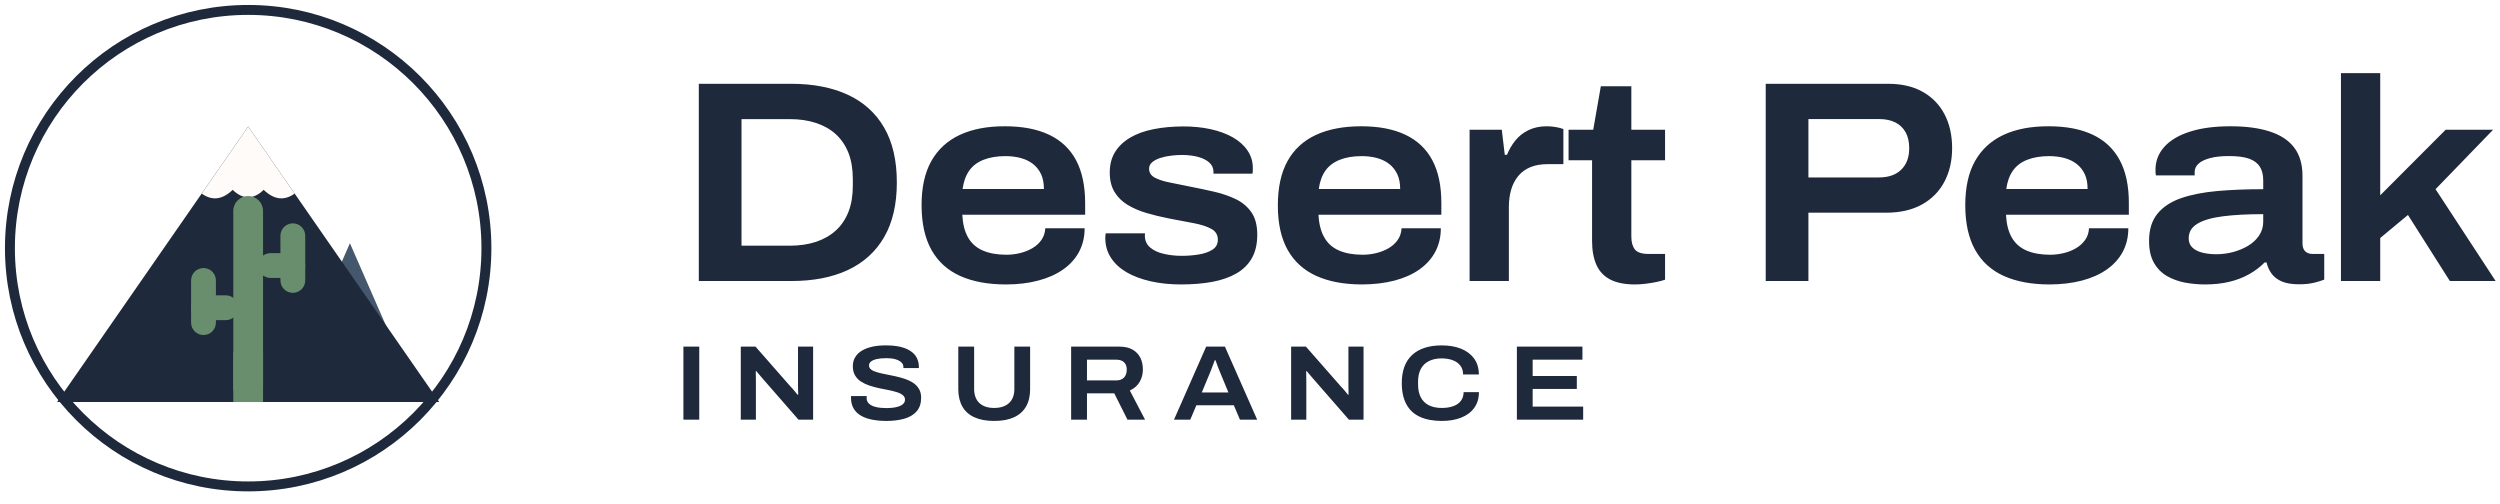
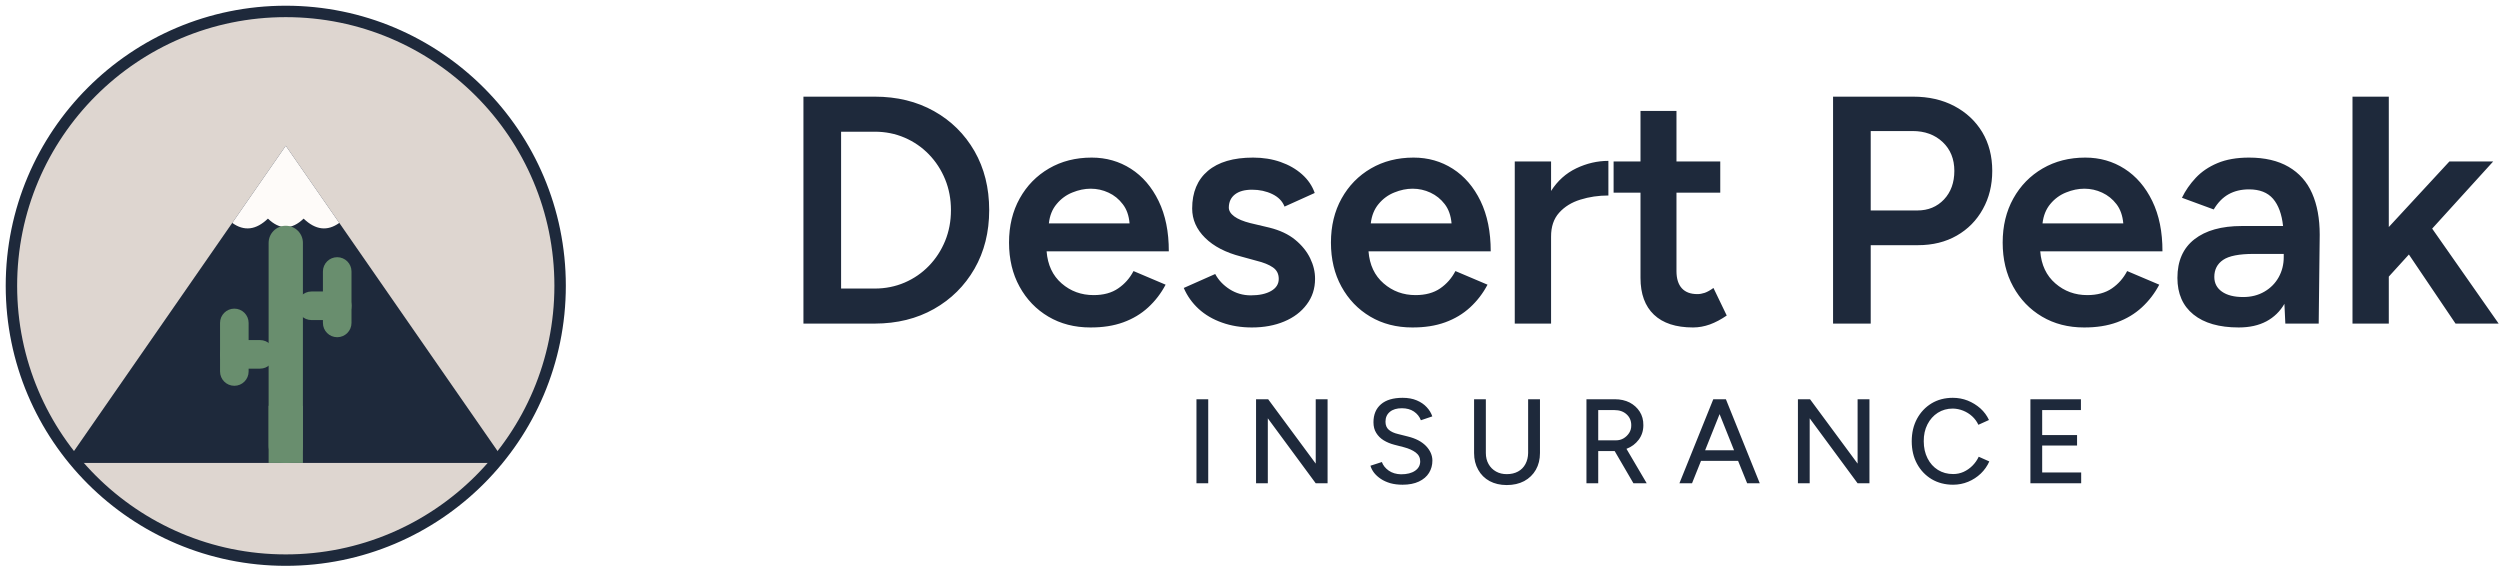
- <svg xmlns="http://www.w3.org/2000/svg" aria-labelledby="t" viewBox="0 0 342.51 69">
+ <svg xmlns="http://www.w3.org/2000/svg" aria-labelledby="t" viewBox="0 0 297.44 69">
  <g transform="scale(.17)">
+     <circle cx="200" cy="200" r="192" fill="#ded6d0" />
+     <clipPath id="dpc">
+       <circle cx="200" cy="200" r="192" />
+     </clipPath>
+     <g clip-path="url(#dpc)">
+       <path fill="#1e293b" d="m200 102 154 222H46z" />
+       <path fill="#fefbf9" d="m200 102 37.46 54q-12.49 9-24.97-3-12.49 12-24.98 0-12.48 12-24.97 3Z" />
+       <g fill="#698e6e">
+         <rect width="24" height="166" x="188" y="158" rx="12" />
+         <path d="M188 284h24v40h-24z" />
+         <rect width="20" height="56" x="226" y="180" rx="10" />
+         <rect width="38" height="20" x="208" y="204" rx="10" />
+         <rect width="20" height="54" x="154" y="216" rx="10" />
+         <rect width="38" height="20" x="154" y="238" rx="10" />
+       </g>
+     </g>
    <circle cx="200" cy="200" r="192" fill="none" stroke="#1e293b" stroke-width="8" />
-     <path fill="#44576c" d="m282 196 56 128H226z" />
-     <path fill="#1e293b" d="m200 102 154 222H46z" />
-     <path fill="#fefbf9" d="m200 102 37.46 54q-12.49 9-24.97-3-12.49 12-24.98 0-12.48 12-24.97 3Z" />
-     <g fill="#698e6e">
-       <rect width="24" height="166" x="188" y="158" rx="12" />
-       <path d="M188 284h24v40h-24z" />
-       <rect width="20" height="56" x="226" y="180" rx="10" />
-       <rect width="38" height="20" x="208" y="204" rx="10" />
-       <rect width="20" height="54" x="154" y="216" rx="10" />
-       <rect width="38" height="20" x="154" y="238" rx="10" />
-     </g>
  </g>
-   <path fill="#1e293b" d="M95.74 38.5V11.48h12.64q4.53 0 7.77 1.5t4.98 4.5q1.74 2.99 1.74 7.52 0 4.49-1.74 7.49T116.15 37t-7.77 1.5Zm5.85-4.84h6.62q1.97 0 3.57-.52 1.59-.53 2.72-1.55t1.74-2.56q.6-1.54.6-3.57v-.93q0-2.05-.6-3.59-.61-1.53-1.74-2.56-1.13-1.02-2.72-1.54t-3.57-.52h-6.62Zm36.23 5.31q-3.69 0-6.27-1.16t-3.93-3.56-1.36-6.1 1.34-6.09 3.9-3.58 6.19-1.18q3.59 0 6.04 1.16t3.69 3.48 1.25 5.85v1.63h-16.83q.09 1.88.78 3.1t2.02 1.8 3.26.58q.91 0 1.83-.22t1.68-.66q.77-.44 1.26-1.13t.54-1.62h5.39q0 1.79-.76 3.22t-2.19 2.43q-1.42 1-3.41 1.52-1.98.53-4.42.53m-5.94-13.08h11.14q0-1.19-.39-2.03-.4-.85-1.11-1.4t-1.67-.81-2.09-.26q-1.74 0-3.01.5t-1.97 1.5-.9 2.5m29.92 13.08q-2.25 0-4.15-.43t-3.29-1.23q-1.39-.81-2.16-2-.77-1.18-.77-2.72 0-.19.02-.34l.04-.28h5.38l-.01.16-.01.18q.02 1 .73 1.6.72.61 1.87.87 1.16.27 2.46.27 1.22 0 2.35-.19t1.86-.66.73-1.35q0-1-.87-1.48-.87-.49-2.4-.79t-3.48-.66q-1.58-.31-3.03-.74t-2.58-1.11-1.79-1.76-.66-2.67q0-1.65.74-2.83t2.07-1.96 3.18-1.15 4.06-.38q2.05 0 3.78.38t3.02 1.11 2.03 1.82.72 2.44l-.01.42-.03.3h-5.35v-.23q0-.78-.57-1.29t-1.52-.77-2.21-.27q-.68 0-1.47.09t-1.48.31-1.13.58-.44.91q0 .79.77 1.21t2.05.67l2.76.56q1.7.33 3.35.71t2.98 1.03 2.12 1.8.79 3.07q0 1.89-.74 3.2-.75 1.31-2.13 2.1t-3.31 1.15q-1.92.35-4.27.35m24.82 0q-3.68 0-6.26-1.16t-3.94-3.56q-1.35-2.4-1.35-6.1t1.33-6.09q1.34-2.4 3.9-3.58t6.2-1.18q3.59 0 6.04 1.16t3.69 3.48 1.24 5.85v1.63h-16.83q.09 1.88.79 3.1.69 1.23 2.02 1.8 1.32.58 3.26.58.9 0 1.82-.22t1.69-.66 1.26-1.13.54-1.62h5.38q0 1.79-.76 3.22t-2.18 2.43-3.41 1.52-4.43.53m-5.94-13.08h11.15q0-1.19-.4-2.03-.4-.85-1.11-1.4t-1.67-.81-2.09-.26q-1.74 0-3 .5-1.27.5-1.98 1.5-.7 1-.9 2.5m20.66 12.61V17.77h4.41l.41 3.44h.3q.43-1.06 1.14-1.95t1.79-1.42 2.48-.54q.68 0 1.29.11.62.11 1.03.27v4.81h-2.16q-1.38 0-2.38.42T208 24.12t-.96 1.85-.32 2.33v10.2Zm22.69.47q-2.13 0-3.43-.68t-1.89-2.02-.59-3.26V21.96h-3.22v-4.19h3.38l1.04-5.95h4.18v5.95h4.62v4.19h-4.62v10.45q0 1.16.49 1.77t1.86.61h2.27v3.53q-.48.17-1.21.32t-1.49.24-1.39.09m17.88-.47V11.48h16.76q2.8 0 4.75 1.1 1.96 1.11 2.99 3.08t1.04 4.62q0 2.62-1.06 4.62-1.07 2.01-3.08 3.12t-4.84 1.12h-10.71v9.36Zm5.85-14.19h9.66q1.98 0 3.06-1.07 1.09-1.06 1.09-2.94 0-1.27-.48-2.15-.48-.89-1.39-1.36-.92-.48-2.28-.48h-9.66Zm33.05 14.66q-3.69 0-6.27-1.16t-3.93-3.56-1.36-6.1 1.34-6.09 3.9-3.58 6.19-1.18q3.59 0 6.04 1.16t3.69 3.48q1.25 2.32 1.25 5.85v1.63h-16.83q.09 1.88.78 3.1t2.02 1.8 3.26.58q.91 0 1.83-.22t1.68-.66 1.26-1.13.54-1.62h5.39q0 1.79-.76 3.22t-2.19 2.43-3.41 1.52-4.42.53m-5.94-13.08h11.14q0-1.19-.39-2.03-.4-.85-1.11-1.4t-1.67-.81-2.09-.26q-1.74 0-3.01.5t-1.97 1.5-.9 2.5m27.24 13.08q-1.38 0-2.75-.25-1.36-.26-2.48-.9-1.12-.65-1.78-1.82-.67-1.16-.67-2.99 0-2.32 1.15-3.73t3.26-2.14q2.1-.72 4.96-.97 2.87-.25 6.27-.25v-1.24q0-1.1-.46-1.84-.46-.73-1.47-1.1-1.01-.36-2.77-.36-1.53 0-2.58.28-1.06.28-1.59.77-.52.48-.52 1.12v.48h-5.31q-.04-.18-.05-.35l-.01-.4q0-1.82 1.21-3.16 1.21-1.35 3.5-2.08 2.29-.74 5.54-.74t5.45.73q2.2.72 3.32 2.21 1.12 1.5 1.12 3.85v9.24q0 .73.36 1.09t.99.37h1.63v3.52q-.41.17-1.33.41-.91.23-2.12.23-1.4 0-2.32-.37-.91-.38-1.42-1.06t-.71-1.56h-.27q-.89.91-2.11 1.6t-2.73 1.05-3.31.36m1.53-4.14q1.17 0 2.31-.3 1.14-.31 2.07-.87t1.49-1.4.56-1.87v-1.05q-3.21 0-5.5.29t-3.5 1.01-1.21 2.01q0 .78.5 1.26t1.36.7 1.92.22m17.08 3.67V10.02h5.38v16.74l8.97-8.99h6.5l-7.89 8.15 8.23 12.58h-6.27l-5.74-9.05-3.8 3.16v5.89Zm-227.09 19V47.49h2.17V57.5Zm7.86 0V47.49h2.02l4.78 5.45q.13.12.31.33l.36.43.3.37h.1l-.02-.58-.01-.57v-5.43h2.07V57.5h-2l-4.8-5.5q-.25-.27-.53-.62l-.44-.53h-.09l.01.52.01.72v5.41Zm19.95.17q-.99 0-1.88-.16t-1.55-.53-1.04-.98-.38-1.52v-.12l.01-.1h2.15l-.01.12-.01.15q0 .47.33.78.32.3.93.45t1.42.15q.44 0 .82-.04.39-.04.71-.13t.56-.22q.23-.14.36-.33.13-.18.13-.42 0-.39-.3-.63-.3-.25-.81-.41t-1.15-.29l-1.31-.26q-.68-.15-1.32-.36-.64-.22-1.15-.55t-.81-.85-.3-1.24.33-1.25q.32-.54.93-.9t1.45-.54 1.88-.17q1.02 0 1.84.18t1.41.55.89.91.32 1.27v.2h-2.12v-.16q0-.37-.29-.63-.29-.27-.8-.42t-1.18-.15q-.83 0-1.37.12t-.81.35-.26.53q0 .34.29.56.3.23.81.37.51.15 1.15.27t1.32.27 1.32.36q.63.21 1.14.54t.81.84q.3.5.3 1.21 0 1.15-.61 1.86-.61.7-1.68 1.01-1.08.31-2.47.31m14.77 0q-1.61 0-2.71-.5t-1.65-1.47-.56-2.35v-5.86h2.17v5.77q0 1.27.71 1.95.72.68 2.03.68 1.32 0 2.05-.68t.72-1.95v-5.77h2.16v5.86q0 1.38-.56 2.35t-1.65 1.47-2.71.5m10.54-.17V47.49h6.62q1.09 0 1.8.41t1.06 1.11.35 1.61q0 .94-.45 1.71-.44.76-1.34 1.17l2.09 4h-2.41l-1.81-3.61h-3.74v3.61Zm2.17-5.38h4.02q.68 0 1.06-.4.37-.4.37-1.07 0-.44-.16-.74-.17-.31-.49-.47t-.78-.16h-4.02Zm11.92 5.38 4.41-10.01h2.57l4.42 10.01h-2.36l-.84-1.98h-5.13l-.84 1.98Zm3.81-3.73h3.65l-1.04-2.51-.17-.41-.22-.56-.2-.55-.15-.39h-.09l-.25.66-.27.72-.22.54Zm12.24 3.73V47.49h2.03l4.78 5.45q.13.12.31.33l.36.43.3.37h.09l-.01-.58-.01-.57v-5.43h2.07V57.5h-2l-4.8-5.5q-.25-.27-.53-.62l-.45-.53h-.08l.01.52.01.72v5.41Zm20.66.17q-1.78 0-3.01-.56t-1.86-1.72-.63-2.9q0-2.56 1.43-3.87 1.42-1.3 4.06-1.3 1.47 0 2.62.45 1.14.46 1.79 1.34t.66 2.19h-2.16q0-.71-.37-1.2t-1.02-.74-1.53-.26q-1.05 0-1.78.38-.73.37-1.1 1.08t-.37 1.74v.37q0 1.04.37 1.76.38.72 1.1 1.09t1.79.37q.91 0 1.58-.25.67-.24 1.03-.73.37-.49.37-1.19h2.1q0 1.28-.65 2.17-.64.88-1.79 1.33-1.14.45-2.63.45m10.27-.17V47.49h8.98v1.79h-6.82v2.23h6.05v1.78h-6.05v2.42h6.92v1.79Z" data-logo="wordmark.svg" />
+   <path fill="#1e293b" d="M95.59 38.5v-27h8.49q3.97 0 7.04 1.72 3.06 1.71 4.82 4.76 1.75 3.05 1.75 7.02 0 3.93-1.75 6.98-1.76 3.05-4.82 4.78t-7.04 1.74Zm4.48-4.17h4.01q1.89 0 3.55-.71 1.65-.71 2.89-1.99 1.23-1.27 1.93-2.97.69-1.69.69-3.66t-.69-3.66q-.7-1.7-1.93-2.97-1.24-1.28-2.89-1.99t-3.55-.71h-4.01Zm29.66 4.63q-2.82 0-5-1.29t-3.43-3.57q-1.25-2.27-1.25-5.24t1.27-5.25 3.49-3.57 5.07-1.29q2.59 0 4.67 1.33t3.3 3.84 1.21 5.98h-14.54q.19 2.43 1.79 3.82t3.8 1.39q1.78 0 2.93-.8 1.16-.79 1.82-2.06l3.82 1.62q-.81 1.54-2.07 2.7t-2.97 1.78-3.91.61m-4.94-12.38h9.6q-.11-1.39-.81-2.29-.69-.91-1.69-1.37-1.01-.47-2.12-.47-1.08 0-2.18.45-1.1.44-1.87 1.37-.78.92-.93 2.31m24.15 12.38q-1.93 0-3.55-.58-1.62-.57-2.78-1.63-1.16-1.07-1.77-2.49l3.74-1.66q.58 1.08 1.71 1.81 1.14.73 2.53.73 1.5 0 2.41-.52t.91-1.44q0-.89-.7-1.37-.69-.48-1.96-.79l-1.82-.5q-2.74-.7-4.28-2.22t-1.54-3.49q0-2.9 1.87-4.48t5.38-1.58q1.77 0 3.26.52t2.56 1.47 1.51 2.22l-3.59 1.62q-.38-.97-1.46-1.49t-2.4-.52-2.04.56-.73 1.56q0 .58.65 1.06.66.48 1.89.79l2.28.54q1.89.47 3.08 1.45t1.78 2.2.58 2.45q0 1.73-.99 3.04-.98 1.32-2.68 2.03-1.69.71-3.85.71m19.09 0q-2.82 0-5-1.29t-3.43-3.57q-1.25-2.27-1.25-5.24t1.27-5.25 3.49-3.57 5.07-1.29q2.59 0 4.67 1.33t3.3 3.84q1.21 2.51 1.21 5.98h-14.54q.19 2.43 1.8 3.82 1.6 1.39 3.79 1.39 1.78 0 2.94-.8 1.15-.79 1.81-2.06l3.82 1.62q-.81 1.54-2.07 2.7t-2.97 1.78-3.91.61m-4.94-12.38h9.61q-.12-1.39-.81-2.29t-1.7-1.37-2.12-.47q-1.08 0-2.18.45-1.1.44-1.87 1.37-.77.92-.93 2.31m17.13 11.92V19.21h4.32v3.51q1.15-1.81 3.01-2.7 1.85-.88 3.81-.88v4.12q-1.77 0-3.33.49-1.56.48-2.53 1.56t-.96 2.85V38.5Zm21.21.46q-3.05 0-4.65-1.52t-1.6-4.38V22.92h-3.2v-3.71h3.2V13.2h4.28v6.01h5.21v3.71h-5.21v9.33q0 1.35.64 2.05t1.87.69q.39 0 .85-.15.46-.16 1.04-.58l1.58 3.28q-1 .69-2 1.06-1.01.36-2.01.36m16.66-.46v-27h9.53q2.78 0 4.9 1.12t3.32 3.1q1.19 1.99 1.19 4.61 0 2.55-1.12 4.55-1.11 2.01-3.1 3.15t-4.61 1.14h-5.63v9.33Zm4.48-13.46h5.55q1.93 0 3.17-1.31 1.23-1.31 1.23-3.4 0-2.12-1.39-3.43t-3.59-1.31h-4.97Zm25.38 13.92q-2.82 0-5-1.29t-3.43-3.57q-1.25-2.27-1.25-5.24t1.27-5.25 3.49-3.57 5.07-1.29q2.59 0 4.67 1.33t3.3 3.84 1.21 5.98h-14.54q.19 2.43 1.8 3.82 1.6 1.39 3.79 1.39 1.78 0 2.94-.8 1.15-.79 1.81-2.06l3.82 1.62q-.81 1.54-2.07 2.7t-2.97 1.78-3.91.61m-4.94-12.38h9.61q-.12-1.39-.81-2.29t-1.7-1.37-2.12-.47q-1.08 0-2.18.45-1.1.44-1.87 1.37-.77.92-.93 2.31m23.34 12.38q-3.47 0-5.38-1.54t-1.91-4.36q0-3.01 2.02-4.59t5.65-1.58h4.9q-.23-2.12-1.19-3.24-.97-1.12-2.86-1.12-1.39 0-2.43.58t-1.77 1.81l-3.78-1.39q.61-1.27 1.64-2.37t2.58-1.75q1.56-.66 3.76-.66 2.82 0 4.71 1.1t2.79 3.14q.91 2.05.91 4.94l-.12 10.57h-3.97l-.11-2.35q-.78 1.35-2.14 2.08-1.37.73-3.3.73m.54-3.62q1.42 0 2.52-.64t1.7-1.72.6-2.39v-.38h-3.59q-2.58 0-3.62.71-1.05.71-1.05 2.03 0 1.11.91 1.75t2.53.64m13 3.16v-27h4.32v15.51l7.21-7.8h5.21l-7.26 7.99 7.91 11.3h-5.13l-5.55-8.22-2.39 2.63v5.59Zm-137.54 19v-10h1.4v10Zm7.09 0v-10h1.44l5.66 7.66V47.5h1.41v10h-1.41l-5.7-7.73v7.73Zm17.43.17q-.8 0-1.45-.18-.65-.19-1.13-.51t-.8-.72q-.31-.4-.44-.85l1.36-.44q.21.59.81 1.02.6.42 1.47.44 1.06 0 1.67-.42t.61-1.12q0-.65-.53-1.05t-1.4-.63l-1.16-.3q-.69-.18-1.25-.52t-.89-.88q-.33-.52-.33-1.27 0-1.37.89-2.14t2.58-.77q.97 0 1.69.31.71.3 1.17.8.47.5.67 1.1l-1.36.46q-.24-.64-.83-1.04-.58-.39-1.44-.39-.9 0-1.42.43t-.52 1.17q0 .63.4.97t1.1.5l1.15.29q1.4.34 2.17 1.13.76.8.76 1.74 0 .81-.4 1.46t-1.2 1.03-1.95.38m12.4.04q-1.16 0-2.04-.47-.88-.48-1.36-1.35-.49-.86-.49-1.99v-6.4h1.4v6.4q0 .74.32 1.31t.89.89 1.3.31q.75 0 1.32-.31t.88-.89.32-1.31v-6.4h1.41v6.4q0 1.13-.49 1.99t-1.39 1.35q-.89.47-2.07.47m9.48-.21v-10h3.37q1 0 1.77.39.76.4 1.2 1.09t.43 1.61q0 .98-.55 1.72-.56.75-1.46 1.09l2.41 4.1h-1.58l-2.23-3.83h-1.96v3.83Zm1.4-5.11h2.1q.52 0 .92-.24t.66-.64.25-.92q0-.8-.56-1.3-.55-.5-1.44-.5h-1.93Zm9.66 5.11 4.03-10h1.5l4.03 10h-1.5l-1.08-2.67h-4.41l-1.07 2.67Zm3.06-3.93h3.44l-1.72-4.3Zm11.04 3.93v-10h1.44l5.66 7.66V47.5h1.41v10h-1.41l-5.7-7.73v7.73Zm18.46.17q-1.43 0-2.55-.66-1.11-.67-1.74-1.83t-.63-2.68q0-1.51.63-2.68.63-1.16 1.73-1.83 1.1-.66 2.53-.66.93 0 1.77.33.84.34 1.51.93.66.6 1.02 1.38l-1.26.57q-.27-.58-.74-1.01t-1.07-.67-1.23-.25q-1 0-1.79.5-.78.5-1.23 1.38t-.44 2.01q0 1.14.45 2.03t1.24 1.38 1.81.49q.66 0 1.24-.26.59-.27 1.05-.73.47-.47.75-1.07l1.26.56q-.36.81-1.01 1.44-.66.63-1.51.98t-1.79.35m9.2-.17v-10h6.01v1.29h-4.61v2.97h4.15v1.25h-4.15v3.2h4.64v1.29Z" data-logo="wordmark.svg" />
</svg>
